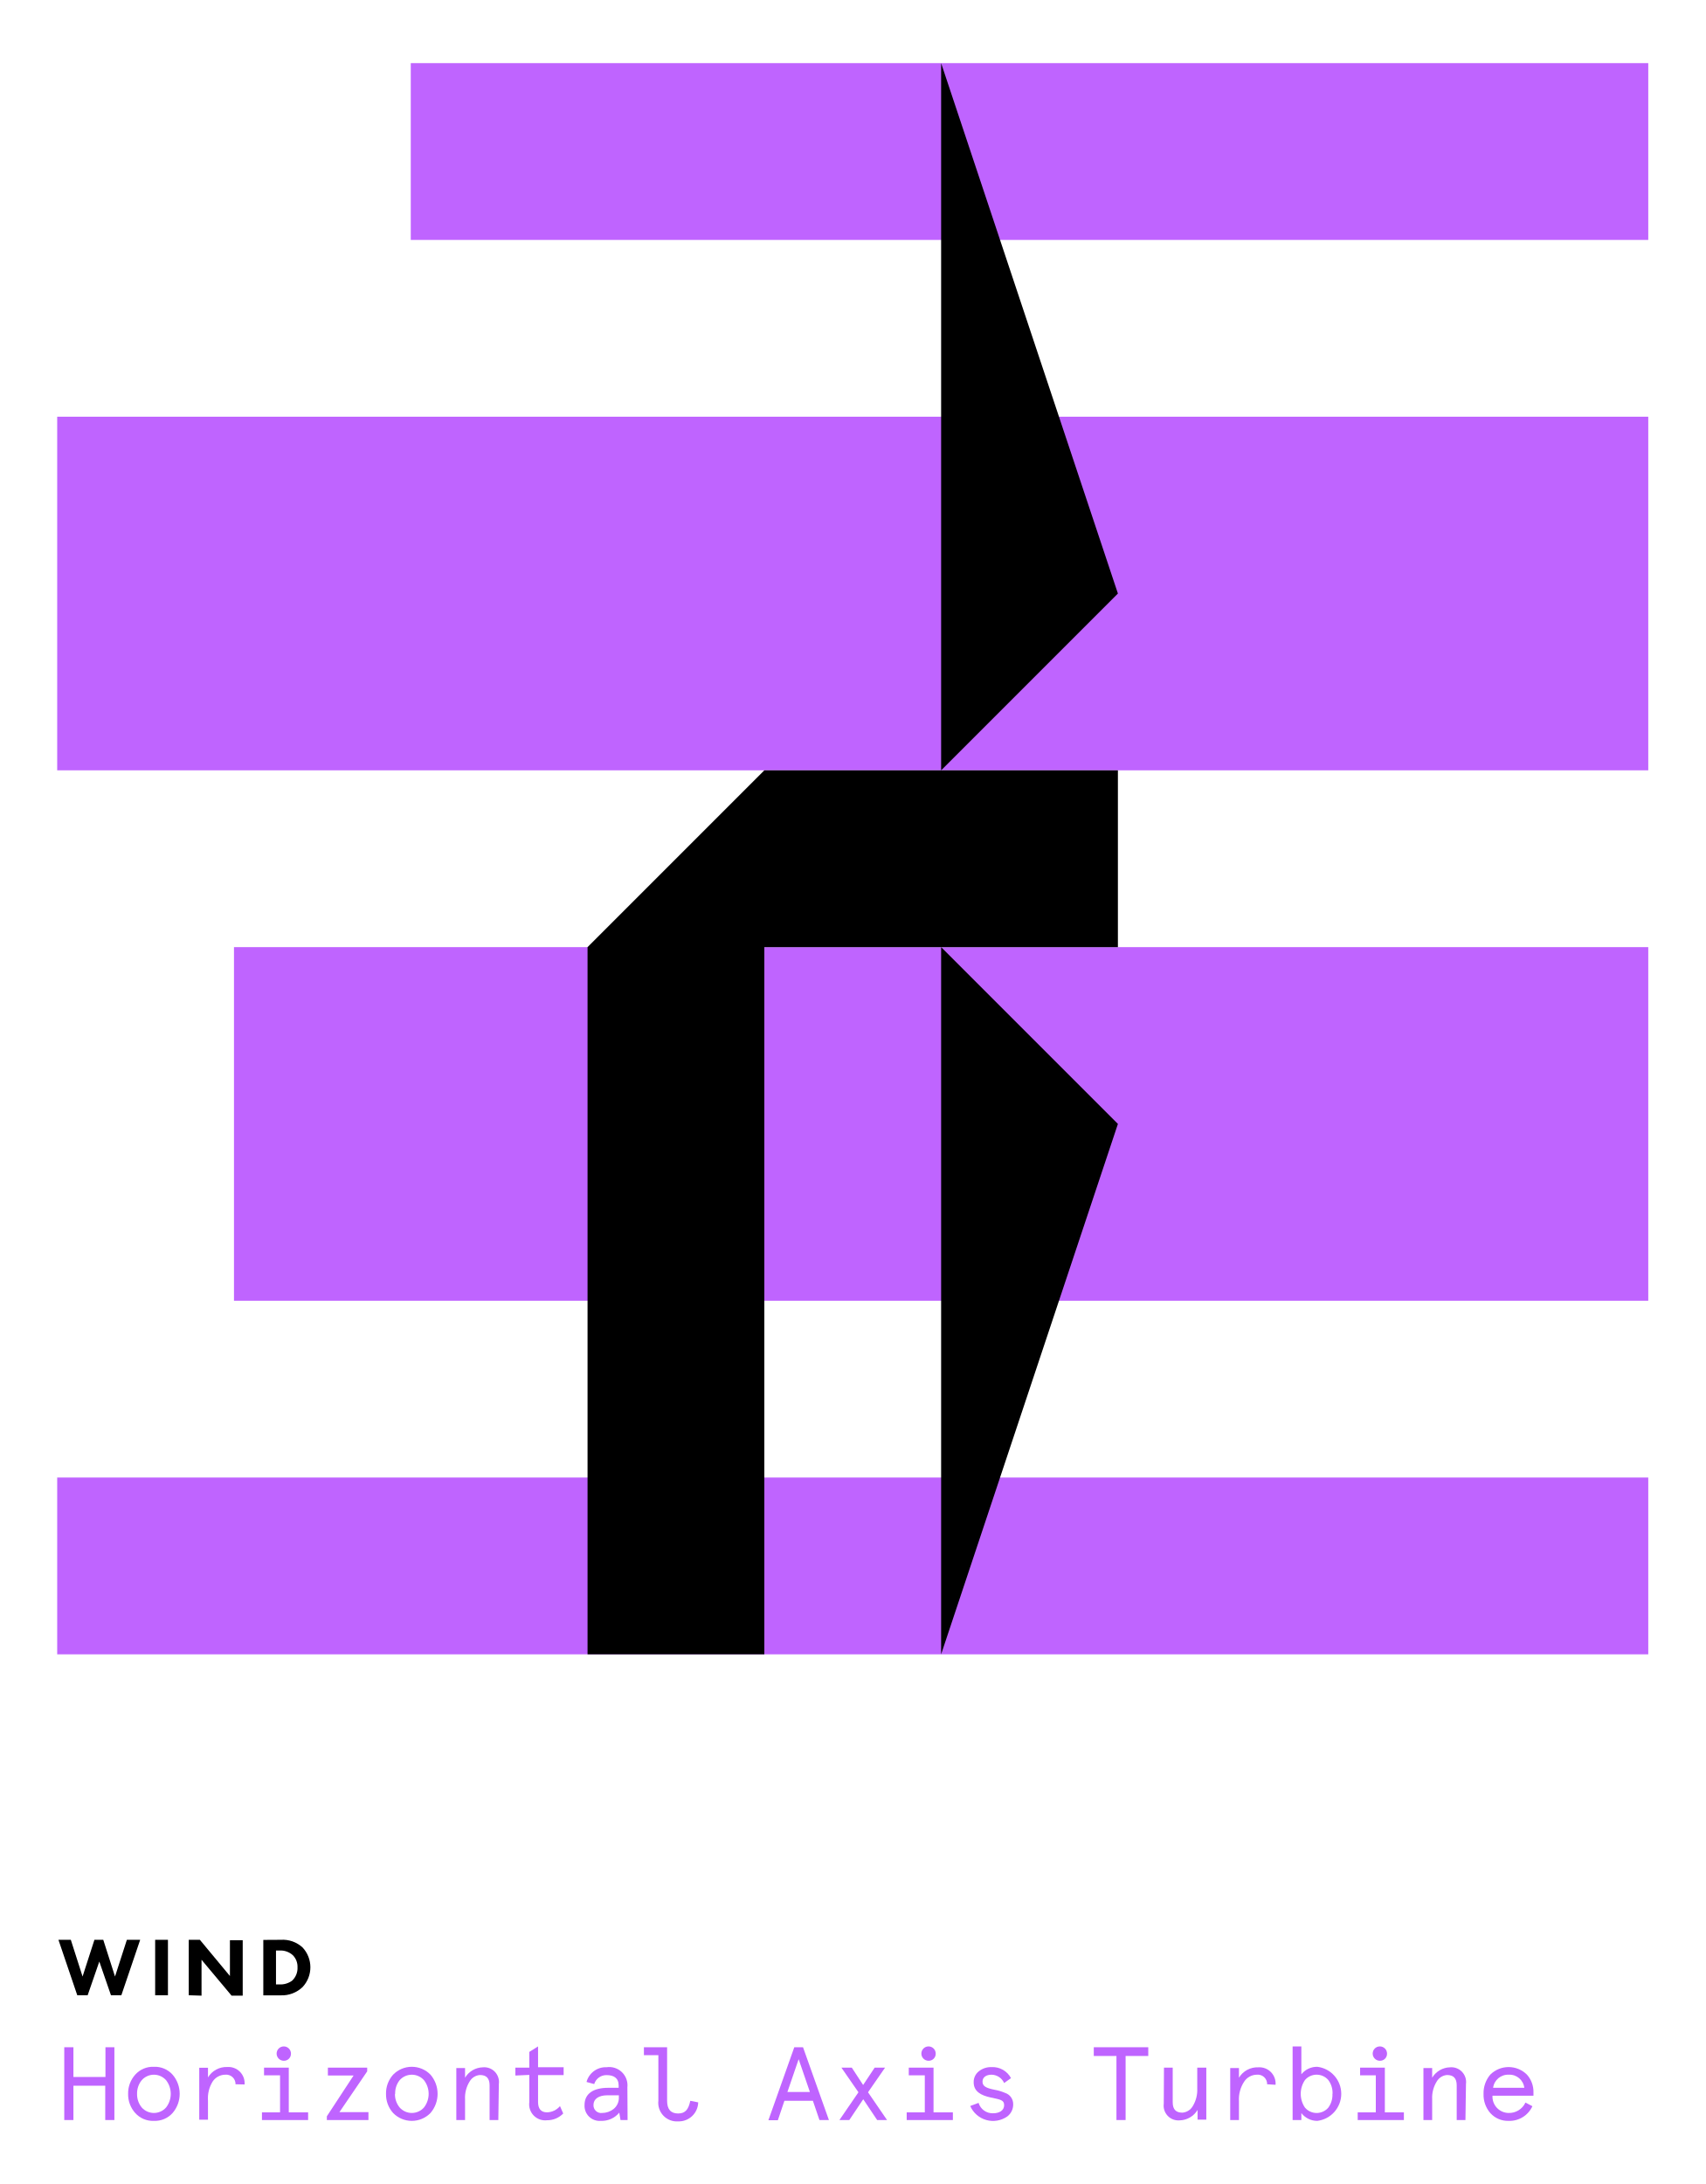
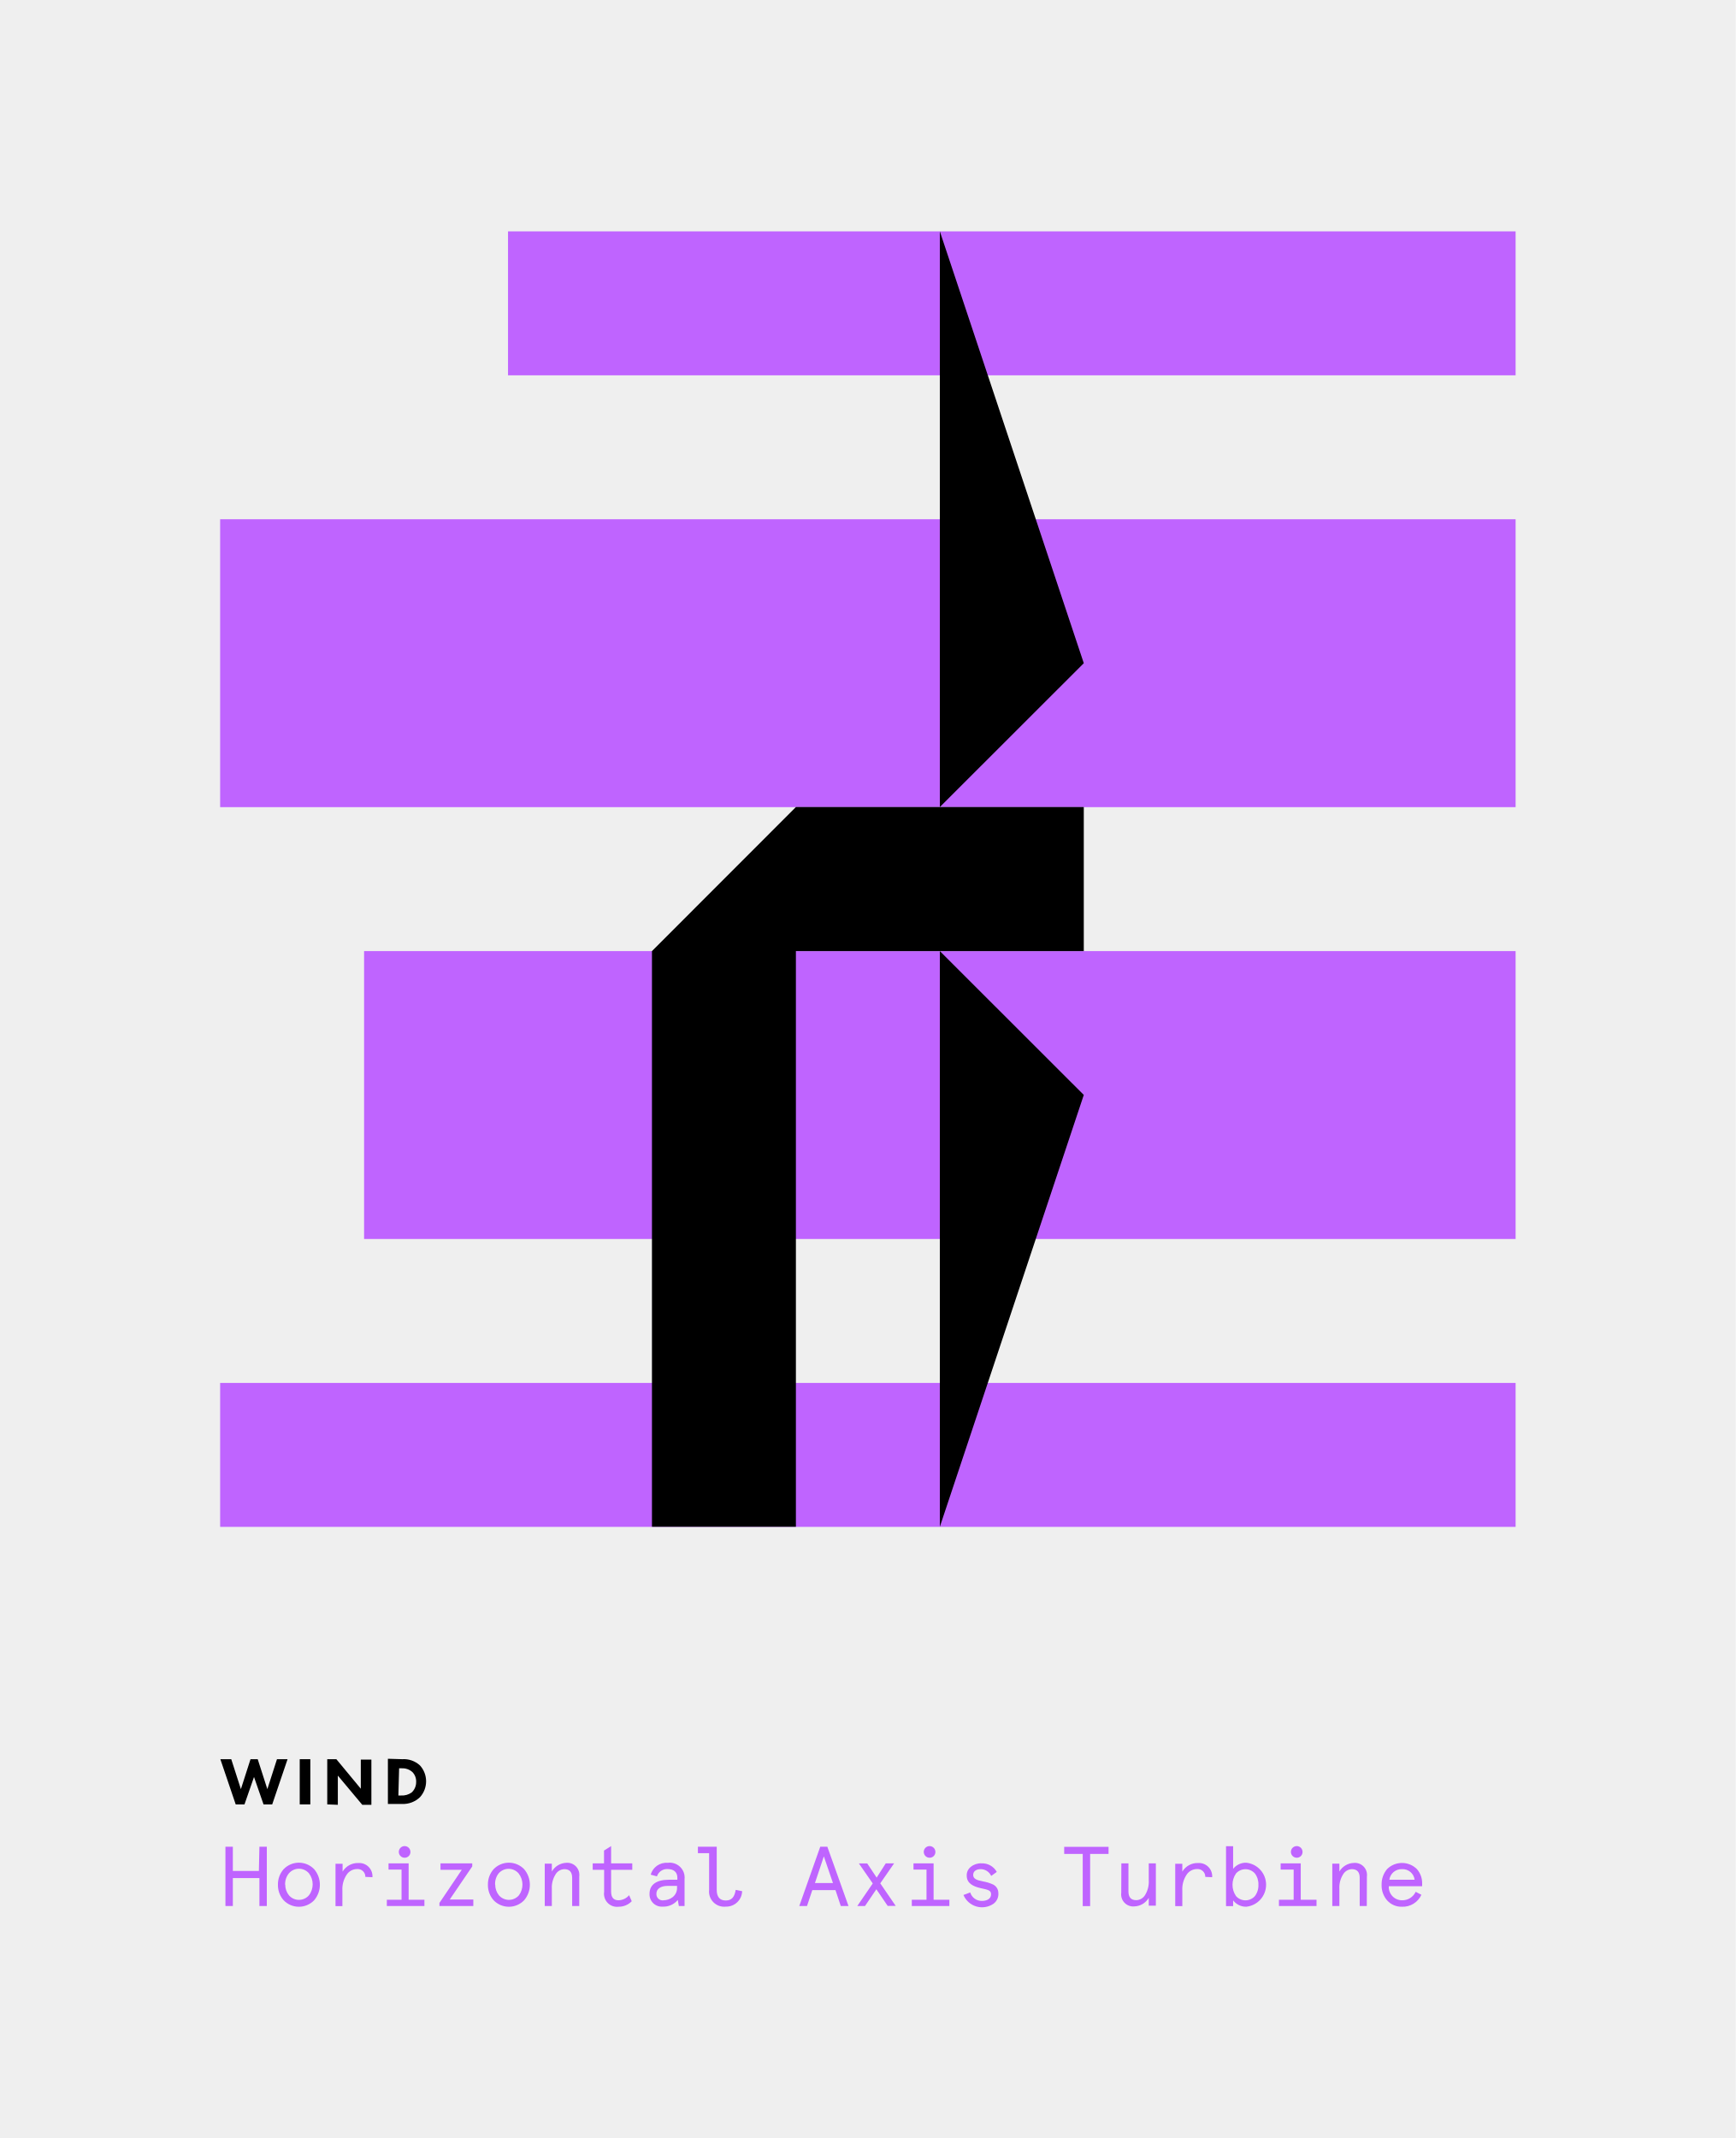
- <svg xmlns="http://www.w3.org/2000/svg" id="Layer_1" data-name="Layer 1" viewBox="0 0 164 210">
+ <svg xmlns="http://www.w3.org/2000/svg" viewBox="0 0 164 202">
  <defs>
-     <style>.cls-1{fill:#bf64ff;}</style>
+     <style>.cls-1{fill:#efefef;}.cls-2{fill:#bf64ff;}</style>
  </defs>
-   <rect class="cls-1" x="5.5" y="40.07" width="153" height="34" />
-   <rect class="cls-1" x="22.5" y="91.07" width="136" height="34" />
-   <rect class="cls-1" x="5.5" y="142.07" width="153" height="17" />
-   <rect class="cls-1" x="39.5" y="6.07" width="119" height="17" />
-   <polygon points="90.5 6.07 90.5 74.07 107.5 57.07 90.5 6.07" />
-   <polygon points="107.5 108.07 90.5 91.07 90.5 159.07 107.5 108.07" />
-   <polygon points="73.5 74.07 56.5 91.07 56.5 159.07 73.5 159.07 73.5 91.07 90.5 91.07 107.5 91.07 107.5 74.07 90.5 74.07 73.5 74.07" />
-   <path d="M6.81,186.52l1.13,3.53,1.14-3.53h.85l1.13,3.53,1.14-3.53h1.28l-1.81,5.33h-1l-1.12-3.24-1.12,3.24h-1l-1.81-5.33Z" />
-   <path d="M16.15,186.52v5.33H14.92v-5.33Z" />
-   <path d="M18.15,191.85v-5.33h1.07L22.11,190v-3.44h1.23v5.33H22.27l-2.89-3.45v3.45Z" />
-   <path d="M27,186.52a2.81,2.81,0,0,1,2.1.74,2.79,2.79,0,0,1,0,3.8,2.88,2.88,0,0,1-2.1.8H25.32v-5.33Zm-.46,4.29h.33a1.92,1.92,0,0,0,1.22-.36,1.66,1.66,0,0,0,.52-1.29,1.58,1.58,0,0,0-.44-1.15,1.76,1.76,0,0,0-1.3-.46h-.33Z" />
-   <path class="cls-1" d="M10.14,196.85H11v7h-.88v-3.3H7.06v3.3H6.18v-7h.88v2.86h3.08Z" />
-   <path class="cls-1" d="M12.32,201.33a2.68,2.68,0,0,1,.68-1.84,2.28,2.28,0,0,1,1.8-.76,2.28,2.28,0,0,1,1.8.76,2.83,2.83,0,0,1,0,3.68,2.28,2.28,0,0,1-1.8.76,2.28,2.28,0,0,1-1.8-.76A2.68,2.68,0,0,1,12.32,201.33Zm.86,0a2,2,0,0,0,.44,1.3,1.56,1.56,0,0,0,2.36,0,2.14,2.14,0,0,0,0-2.6,1.56,1.56,0,0,0-2.36,0A2,2,0,0,0,13.18,201.33Z" />
-   <path class="cls-1" d="M22.65,200.41a.9.9,0,0,0-1-.92,1.47,1.47,0,0,0-1.21.67A3.06,3.06,0,0,0,20,202v1.82h-.84v-5H20v.93a2.08,2.08,0,0,1,1.86-1,1.56,1.56,0,0,1,1.66,1.68Z" />
-   <path class="cls-1" d="M25.39,199.55v-.74h2.38v4.3h1.86v.74H25.19v-.74h1.74v-3.56Zm1.9-2.78a.69.69,0,0,1,.69.7.67.67,0,0,1-.69.68.69.69,0,0,1,0-1.38Z" />
-   <path class="cls-1" d="M31.53,199.57v-.76h3.78v.36l-2.67,3.92h2.79v.76h-4v-.36L34,199.57Z" />
-   <path class="cls-1" d="M37.12,201.33a2.68,2.68,0,0,1,.68-1.84,2.51,2.51,0,0,1,3.6,0,2.83,2.83,0,0,1,0,3.68,2.51,2.51,0,0,1-3.6,0A2.68,2.68,0,0,1,37.12,201.33Zm.86,0a2,2,0,0,0,.44,1.3,1.56,1.56,0,0,0,2.36,0,2.14,2.14,0,0,0,0-2.6,1.56,1.56,0,0,0-2.36,0A2,2,0,0,0,38,201.33Z" />
-   <path class="cls-1" d="M47.92,203.85h-.84v-3.33c0-.69-.31-1-.93-1a1.25,1.25,0,0,0-1,.64,2.92,2.92,0,0,0-.43,1.69v2h-.84v-5h.84v.93a2.06,2.06,0,0,1,1.71-1,1.42,1.42,0,0,1,1.54,1.61Z" />
-   <path class="cls-1" d="M49.56,199.57v-.76H50.9V197.3l.84-.53v2H54.2v.76H51.74v2.58q0,1,.87,1a1.69,1.69,0,0,0,1.24-.6l.31.71a2.12,2.12,0,0,1-1.55.65,1.54,1.54,0,0,1-1.71-1.75v-2.61Z" />
-   <path class="cls-1" d="M60.35,203.85h-.68l-.12-.71a2.19,2.19,0,0,1-1.78.79,1.45,1.45,0,0,1-1.56-1.53c0-1.09.85-1.65,2.28-1.65h1v-.22c0-.73-.48-1-1.16-1a1.22,1.22,0,0,0-1.19.86l-.74-.2a1.92,1.92,0,0,1,1.93-1.42,1.76,1.76,0,0,1,2,1.94Zm-2.45-.68a1.79,1.79,0,0,0,1.1-.38,1.37,1.37,0,0,0,.51-1.16v-.16h-1.1c-.85,0-1.34.36-1.34.93A.74.74,0,0,0,57.9,203.17Z" />
-   <path class="cls-1" d="M63.31,197.61H61.92v-.76h2.23V202c0,.81.35,1.22,1.06,1.22s1-.41,1.17-1.22l.76.15a1.87,1.87,0,0,1-1.93,1.83,1.79,1.79,0,0,1-1.9-2Z" />
-   <path class="cls-1" d="M76.38,196.85h.84l2.49,7H78.8L78.17,202H75.43l-.63,1.87h-.91ZM76.8,198l-1.08,3.15h2.16Z" />
-   <path class="cls-1" d="M84.11,198.81h1l-1.64,2.37,1.83,2.67h-.95l-1.34-2-1.34,2h-.95l1.83-2.67-1.64-2.37h1L83,200.48Z" />
-   <path class="cls-1" d="M87.39,199.55v-.74h2.38v4.3h1.86v.74H87.19v-.74h1.74v-3.56Zm1.9-2.78a.69.69,0,0,1,.69.7.67.67,0,0,1-.69.68.69.69,0,0,1,0-1.38Z" />
-   <path class="cls-1" d="M97.22,199.82l-.66.47a1.35,1.35,0,0,0-1.21-.8c-.48,0-.87.22-.87.67s.37.62,1.17.78a4.48,4.48,0,0,1,1,.3,1.12,1.12,0,0,1,.78,1.07,1.44,1.44,0,0,1-.56,1.19,2.39,2.39,0,0,1-3.57-1l.8-.3a1.41,1.41,0,0,0,1.39,1c.61,0,1.07-.27,1.07-.78s-.38-.54-1.3-.74-1.63-.57-1.63-1.46a1.3,1.3,0,0,1,.5-1.06,1.86,1.86,0,0,1,1.22-.4A2,2,0,0,1,97.22,199.82Z" />
-   <path class="cls-1" d="M105.18,197.69v-.84h5.24v.84h-2.18v6.16h-.88v-6.16Z" />
-   <path class="cls-1" d="M111.93,198.81h.84v3.33c0,.69.31,1,.93,1a1.26,1.26,0,0,0,1-.63,3,3,0,0,0,.43-1.7v-2H116v5h-.84v-.93a2.06,2.06,0,0,1-1.71,1,1.42,1.42,0,0,1-1.54-1.61Z" />
-   <path class="cls-1" d="M121.85,200.41a.9.9,0,0,0-1-.92,1.47,1.47,0,0,0-1.21.67,3.06,3.06,0,0,0-.5,1.87v1.82h-.84v-5h.84v.93a2.08,2.08,0,0,1,1.86-1,1.56,1.56,0,0,1,1.66,1.68Z" />
-   <path class="cls-1" d="M125.14,203.18v.67h-.84v-7.08h.84v2.68a1.93,1.93,0,0,1,1.54-.72,2.62,2.62,0,0,1,0,5.2A1.92,1.92,0,0,1,125.14,203.18Zm3-1.85a2.07,2.07,0,0,0-.41-1.33,1.48,1.48,0,0,0-2.24,0,2.36,2.36,0,0,0,0,2.66,1.48,1.48,0,0,0,2.24,0A2.07,2.07,0,0,0,128.13,201.33Z" />
-   <path class="cls-1" d="M130.79,199.55v-.74h2.38v4.3H135v.74h-4.44v-.74h1.74v-3.56Zm1.9-2.78a.69.69,0,0,1,.69.7.67.67,0,0,1-.69.68.69.69,0,0,1,0-1.38Z" />
-   <path class="cls-1" d="M140.92,203.85h-.84v-3.33c0-.69-.31-1-.93-1a1.25,1.25,0,0,0-1,.64,2.92,2.92,0,0,0-.43,1.69v2h-.84v-5h.84v.93a2.06,2.06,0,0,1,1.71-1,1.42,1.42,0,0,1,1.54,1.61Z" />
-   <path class="cls-1" d="M147.46,201.51h-3.94a1.57,1.57,0,0,0,1.55,1.66,1.73,1.73,0,0,0,1.62-1l.67.35a2.42,2.42,0,0,1-2.29,1.41,2.27,2.27,0,0,1-1.75-.74,2.68,2.68,0,0,1-.66-1.86,2.75,2.75,0,0,1,.65-1.85,2.5,2.5,0,0,1,3.52,0,2.48,2.48,0,0,1,.63,1.73Zm-3.88-.76h3a1.43,1.43,0,0,0-1.5-1.26A1.45,1.45,0,0,0,143.58,200.75Z" />
+   <g id="bg">
+     <rect class="cls-1" width="164" height="202" />
+   </g>
+   <g id="Layer_1" data-name="Layer 1">
+     <rect class="cls-2" x="20.8" y="49.06" width="122.4" height="27.2" />
+     <rect class="cls-2" x="34.4" y="89.86" width="108.8" height="27.2" />
+     <rect class="cls-2" x="20.8" y="130.66" width="122.4" height="13.6" />
+     <rect class="cls-2" x="48" y="21.86" width="95.2" height="13.6" />
+     <polygon points="88.8 21.86 88.8 76.25 102.4 62.66 88.8 21.86" />
+     <polygon points="102.4 103.45 88.8 89.86 88.8 144.25 102.4 103.45" />
+     <polygon points="75.2 76.25 61.6 89.86 61.6 144.25 75.2 144.25 75.2 89.86 88.8 89.86 102.4 89.86 102.4 76.25 88.8 76.25 75.2 76.25" />
+     <path d="M21.85,166.21l.91,2.83.91-2.83h.68l.91,2.83.91-2.83h1l-1.45,4.27H24.9l-.9-2.59-.9,2.59h-.83l-1.45-4.27Z" />
+     <path d="M29.32,166.21v4.27h-1v-4.27Z" />
+     <path d="M30.92,170.48v-4.27h.86L34.09,169v-2.75h1v4.27h-.86l-2.31-2.76v2.76Z" />
+     <path d="M38,166.21a2.25,2.25,0,0,1,1.68.59,2.23,2.23,0,0,1,0,3,2.3,2.3,0,0,1-1.68.64H36.65v-4.27Zm-.36,3.43h.26a1.54,1.54,0,0,0,1-.29,1.33,1.33,0,0,0,.42-1,1.26,1.26,0,0,0-.35-.92,1.41,1.41,0,0,0-1-.36h-.26Z" />
+     <path class="cls-2" d="M24.51,174.48h.7v5.6h-.7v-2.64H22v2.64h-.7v-5.6H22v2.29h2.46Z" />
+     <path class="cls-2" d="M26.26,178.07a2.15,2.15,0,0,1,.54-1.47,2,2,0,0,1,2.88,0,2.26,2.26,0,0,1,0,2.94,2,2,0,0,1-2.88,0A2.15,2.15,0,0,1,26.26,178.07Zm.69,0a1.6,1.6,0,0,0,.35,1,1.25,1.25,0,0,0,1.89,0,1.71,1.71,0,0,0,0-2.08,1.25,1.25,0,0,0-1.89,0A1.6,1.6,0,0,0,26.94,178.07Z" />
+     <path class="cls-2" d="M34.52,177.33a.72.72,0,0,0-.77-.74,1.17,1.17,0,0,0-1,.54,2.45,2.45,0,0,0-.4,1.5v1.46H31.7v-4h.67v.74a1.67,1.67,0,0,1,1.49-.81,1.25,1.25,0,0,1,1.33,1.34Z" />
+     <path class="cls-2" d="M36.71,176.64v-.59h1.9v3.44H40.1v.59H36.55v-.59h1.39v-2.85Zm1.52-2.22a.55.55,0,0,1,.55.56.54.54,0,0,1-.55.54.55.55,0,0,1,0-1.1Z" />
+     <path class="cls-2" d="M41.62,176.66v-.61h3v.29l-2.13,3.13h2.23v.61H41.52v-.29l2.11-3.13Z" />
+     <path class="cls-2" d="M46.1,178.07a2.15,2.15,0,0,1,.54-1.47,2,2,0,0,1,2.88,0,2.26,2.26,0,0,1,0,2.94,2,2,0,0,1-2.88,0A2.15,2.15,0,0,1,46.1,178.07Zm.69,0a1.6,1.6,0,0,0,.35,1,1.25,1.25,0,0,0,1.89,0A1.71,1.71,0,0,0,49,177a1.25,1.25,0,0,0-1.89,0A1.6,1.6,0,0,0,46.78,178.07Z" />
+     <path class="cls-2" d="M54.73,180.08h-.67v-2.66c0-.55-.25-.82-.74-.82a1,1,0,0,0-.84.51,2.33,2.33,0,0,0-.34,1.35v1.62h-.67v-4h.67v.74A1.65,1.65,0,0,1,53.5,176a1.14,1.14,0,0,1,1.23,1.29Z" />
+     <path class="cls-2" d="M56,176.66v-.61h1.07v-1.21l.67-.42v1.63h2v.61h-2v2.06q0,.82.7.82a1.35,1.35,0,0,0,1-.48l.25.57a1.7,1.7,0,0,1-1.24.52,1.23,1.23,0,0,1-1.37-1.4v-2.09Z" />
+     <path class="cls-2" d="M64.68,180.08h-.54l-.1-.57a1.75,1.75,0,0,1-1.42.63,1.16,1.16,0,0,1-1.25-1.22c0-.87.68-1.32,1.82-1.32H64v-.18c0-.58-.38-.83-.93-.83a1,1,0,0,0-1,.69l-.59-.16A1.54,1.54,0,0,1,63.08,176a1.41,1.41,0,0,1,1.6,1.55Zm-2-.54a1.43,1.43,0,0,0,.88-.3,1.1,1.1,0,0,0,.41-.93v-.13h-.88c-.68,0-1.07.29-1.07.74A.59.59,0,0,0,62.72,179.54Z" />
+     <path class="cls-2" d="M67,175.09H65.94v-.61h1.78v4.08c0,.65.28,1,.85,1s.83-.33.94-1l.61.12a1.5,1.5,0,0,1-1.54,1.46A1.43,1.43,0,0,1,67,178.56Z" />
+     <path class="cls-2" d="M77.5,174.48h.67l2,5.6h-.73l-.5-1.5H76.75l-.5,1.5h-.73Zm.34.91L77,177.91H78.7Z" />
+     <path class="cls-2" d="M83.69,176.05h.79l-1.31,1.89,1.46,2.13h-.76L82.8,178.5l-1.07,1.58H81l1.46-2.13-1.31-1.89h.79l.89,1.34Z" />
+     <path class="cls-2" d="M86.31,176.64v-.59h1.9v3.44H89.7v.59H86.15v-.59h1.39v-2.85Zm1.52-2.22a.55.55,0,0,1,.55.56.54.54,0,0,1-.55.54.55.55,0,0,1,0-1.1Z" />
+     <path class="cls-2" d="M94.18,176.86l-.53.38a1.08,1.08,0,0,0-1-.64c-.38,0-.7.18-.7.54s.3.5.94.62a3.59,3.59,0,0,1,.82.24.9.9,0,0,1,.62.86,1.15,1.15,0,0,1-.45,1,1.91,1.91,0,0,1-2.85-.82l.64-.24a1.13,1.13,0,0,0,1.11.8c.49,0,.86-.22.86-.62s-.3-.43-1-.59-1.3-.46-1.3-1.17a1,1,0,0,1,.4-.85,1.49,1.49,0,0,1,1-.32A1.57,1.57,0,0,1,94.18,176.86Z" />
+     <path class="cls-2" d="M100.55,175.16v-.67h4.19v.67H103v4.93h-.7v-4.93Z" />
+     <path class="cls-2" d="M105.95,176.05h.67v2.66c0,.55.25.82.74.82a1,1,0,0,0,.84-.5,2.38,2.38,0,0,0,.34-1.36v-1.62h.67v4h-.67v-.74a1.65,1.65,0,0,1-1.37.81,1.14,1.14,0,0,1-1.23-1.29Z" />
+     <path class="cls-2" d="M113.88,177.33a.72.72,0,0,0-.77-.74,1.17,1.17,0,0,0-1,.54,2.45,2.45,0,0,0-.4,1.5v1.46h-.67v-4h.67v.74a1.67,1.67,0,0,1,1.49-.81,1.25,1.25,0,0,1,1.33,1.34Z" />
+     <path class="cls-2" d="M116.51,179.55v.54h-.67v-5.66h.67v2.14a1.54,1.54,0,0,1,1.23-.58,2.09,2.09,0,0,1,0,4.16A1.54,1.54,0,0,1,116.51,179.55Zm2.39-1.48a1.66,1.66,0,0,0-.33-1.06,1.19,1.19,0,0,0-1.79,0,1.89,1.89,0,0,0,0,2.13,1.19,1.19,0,0,0,1.79,0A1.66,1.66,0,0,0,118.9,178.07Z" />
+     <path class="cls-2" d="M121,176.64v-.59h1.9v3.44h1.49v.59h-3.55v-.59h1.39v-2.85Zm1.52-2.22a.55.55,0,0,1,.55.56.54.54,0,0,1-.55.54.55.55,0,0,1,0-1.1Z" />
+     <path class="cls-2" d="M129.14,180.08h-.67v-2.66c0-.55-.25-.82-.74-.82a1,1,0,0,0-.84.51,2.33,2.33,0,0,0-.34,1.35v1.62h-.67v-4h.67v.74a1.65,1.65,0,0,1,1.37-.81,1.14,1.14,0,0,1,1.23,1.29Z" />
+     <path class="cls-2" d="M134.37,178.21h-3.15a1.25,1.25,0,0,0,1.24,1.33,1.39,1.39,0,0,0,1.3-.8l.54.28a1.93,1.93,0,0,1-1.83,1.13,1.81,1.81,0,0,1-1.4-.59,2.14,2.14,0,0,1-.53-1.49,2.2,2.2,0,0,1,.52-1.48,2,2,0,0,1,2.81,0,2,2,0,0,1,.5,1.38Zm-3.1-.61h2.39a1.14,1.14,0,0,0-1.2-1A1.16,1.16,0,0,0,131.27,177.6Z" />
+   </g>
</svg>
